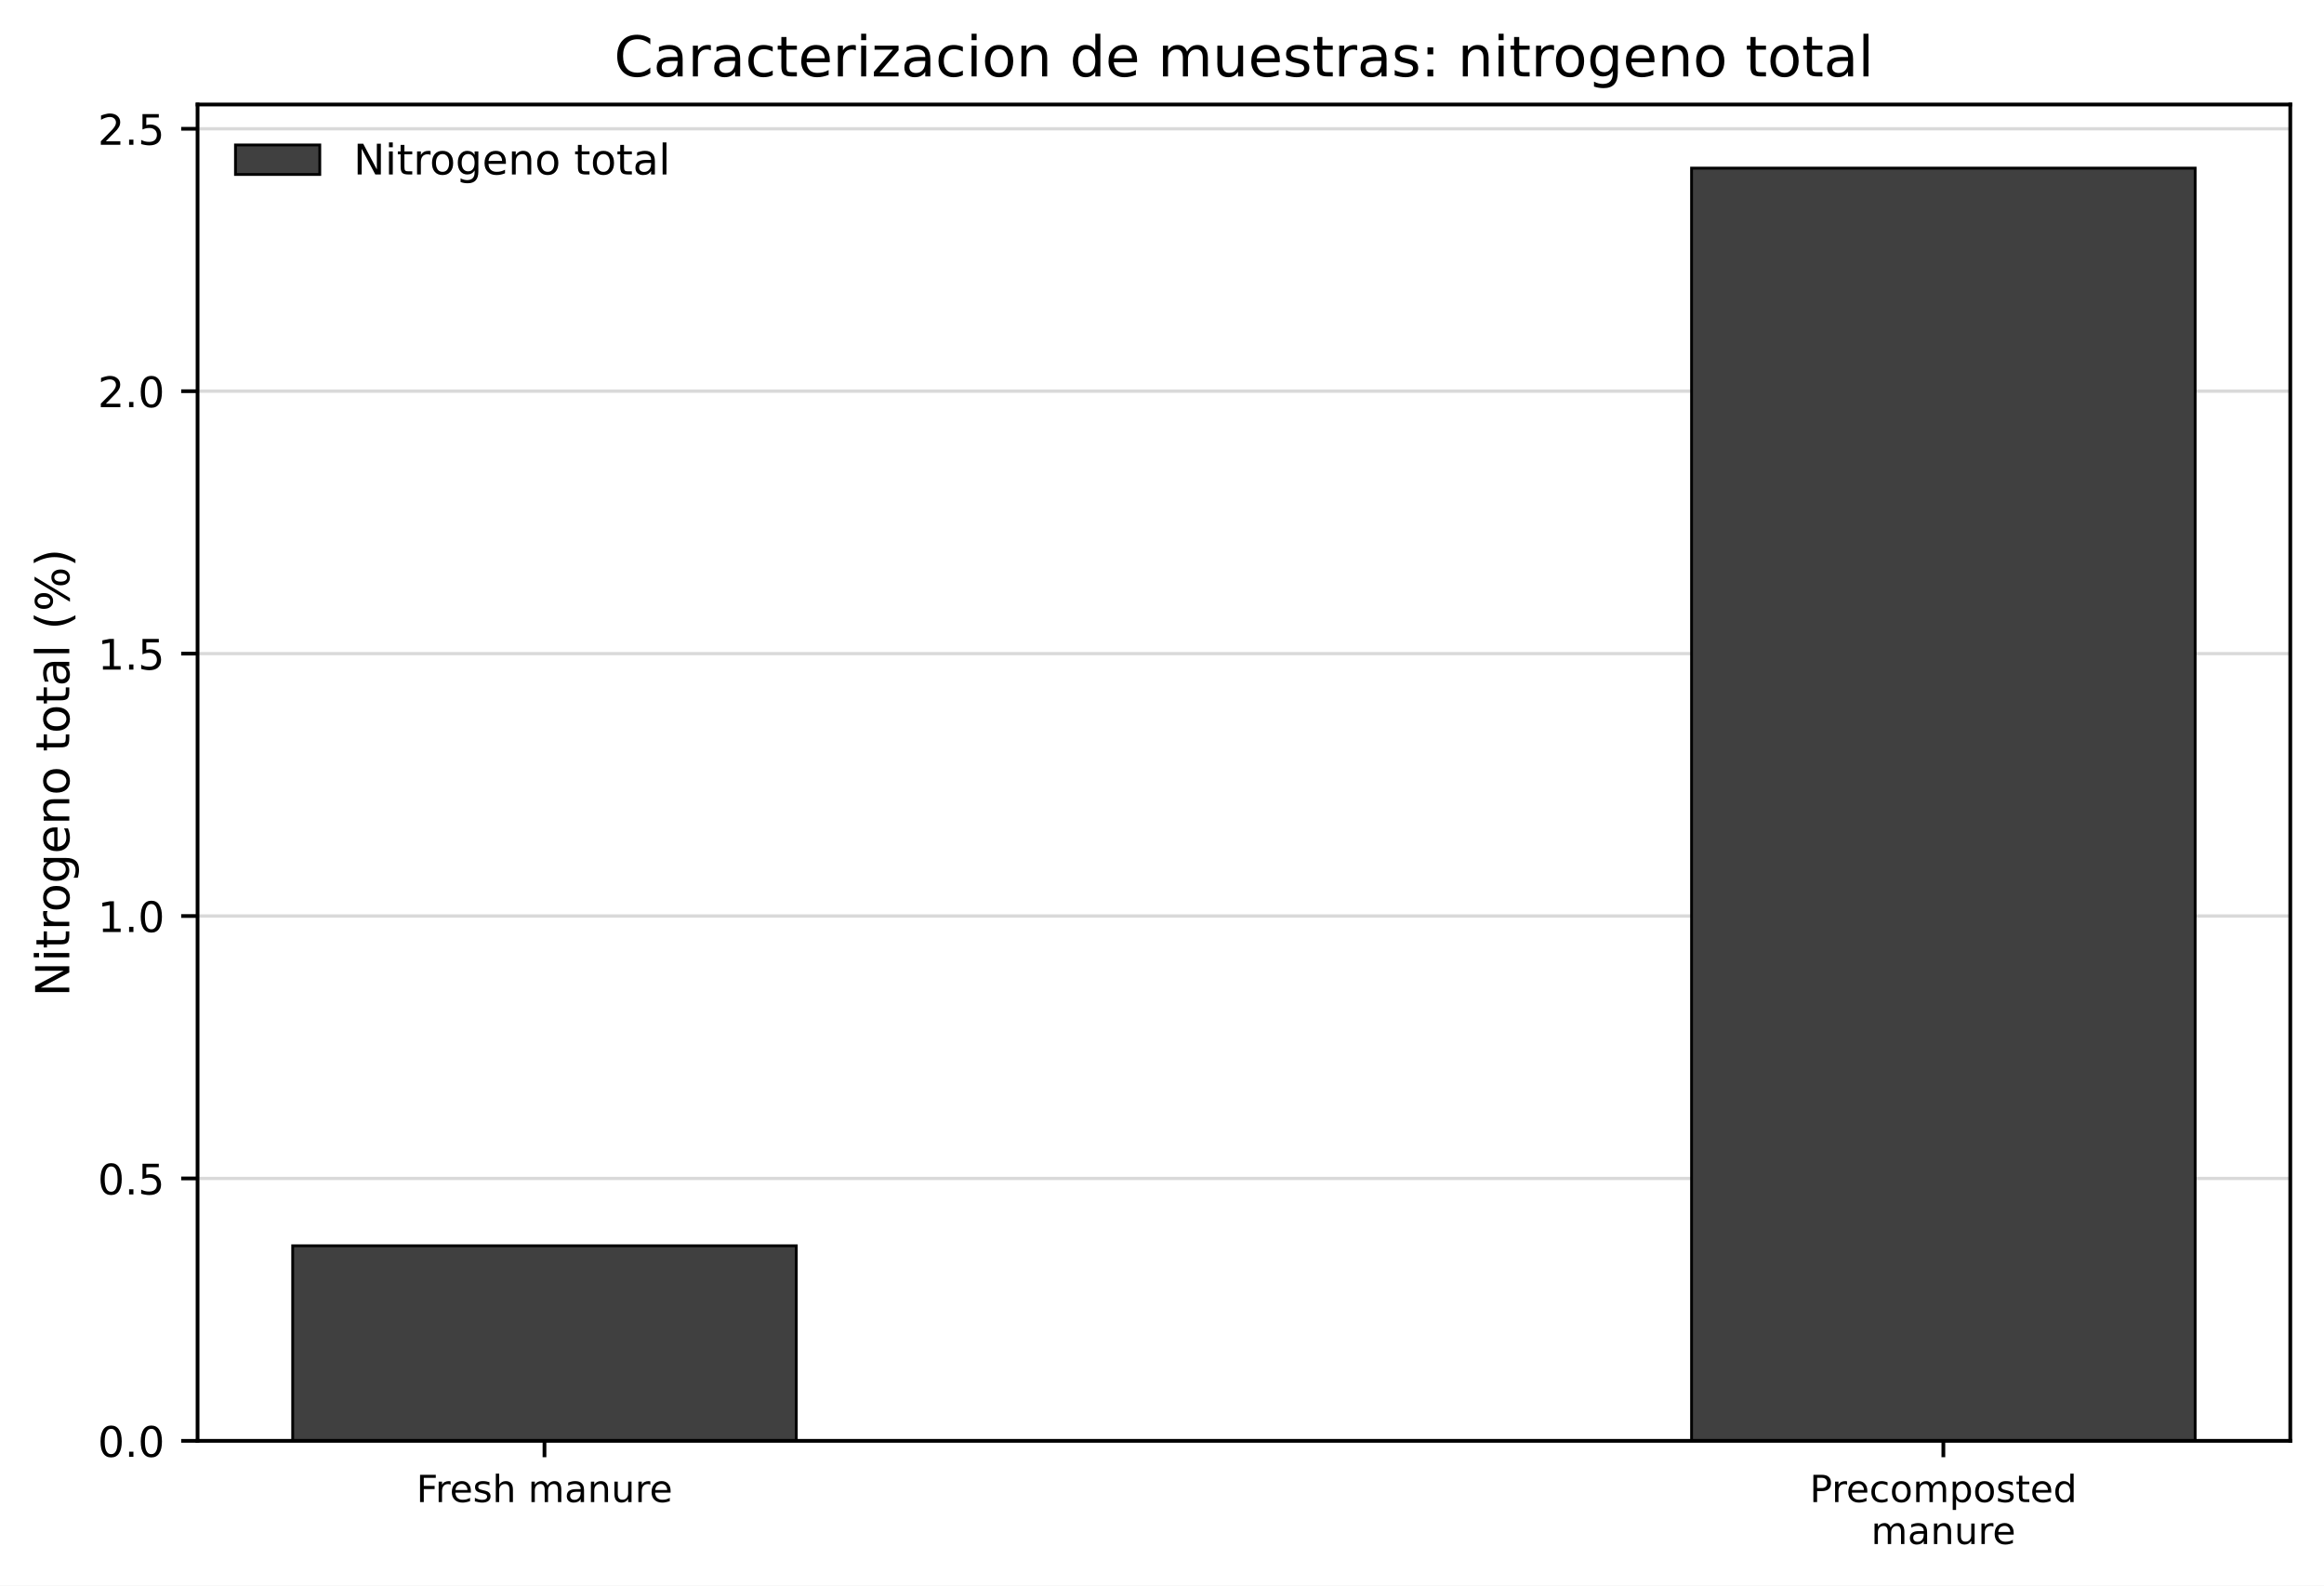
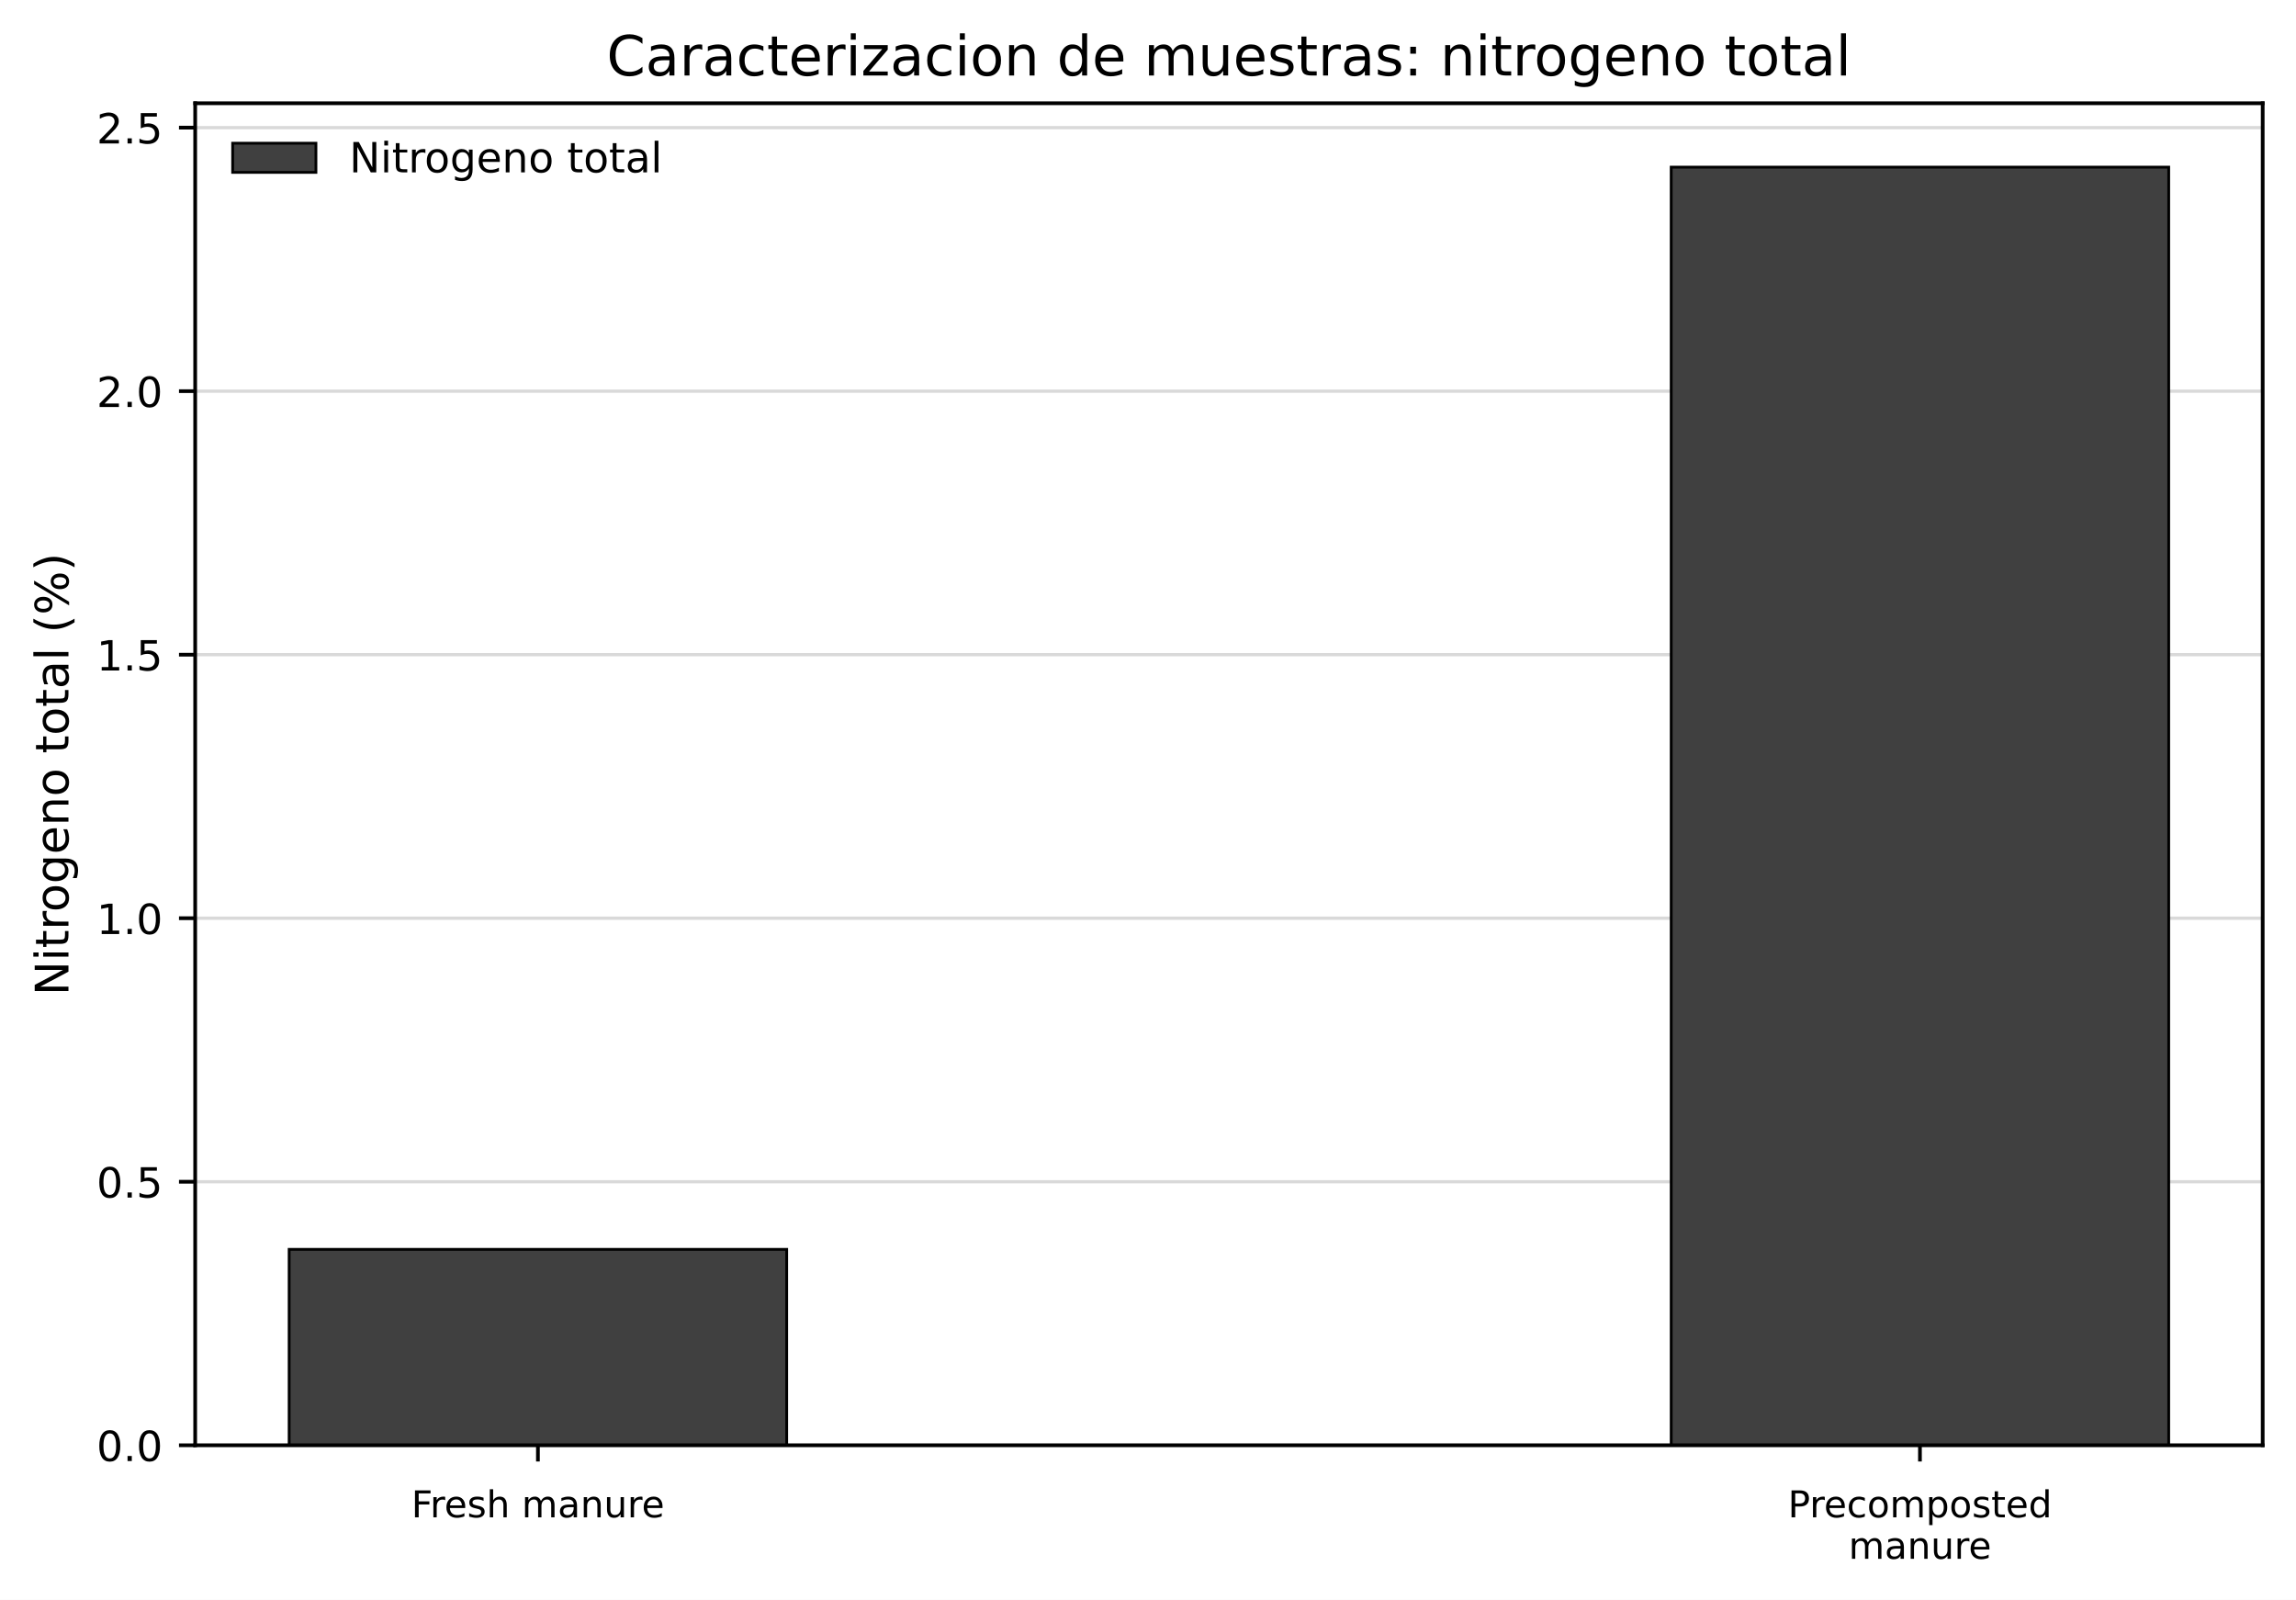
- <svg xmlns="http://www.w3.org/2000/svg" xmlns:xlink="http://www.w3.org/1999/xlink" width="496.311pt" height="338.587pt" viewBox="0 0 496.311 338.587" version="1.1">
+ <svg xmlns="http://www.w3.org/2000/svg" xmlns:xlink="http://www.w3.org/1999/xlink" width="496.311pt" height="345.787pt" viewBox="0 0 496.311 345.787" version="1.1">
  <defs>
    <style type="text/css">*{stroke-linejoin: round; stroke-linecap: butt}</style>
  </defs>
  <g id="figure_1">
    <g id="patch_1">
-       <path d="M 0 338.587  L 496.311 338.587  L 496.311 0  L 0 0  z " style="fill: #ffffff" />
+       <path d="M 0 345.787  L 496.311 345.787  L 496.311 0  L 0 0  z " style="fill: #ffffff" />
    </g>
    <g id="axes_1">
      <g id="patch_2">
-         <path d="M 42.191 307.686  L 489.111 307.686  L 489.111 22.318  L 42.191 22.318  z " style="fill: #ffffff" />
+         <path d="M 42.191 312.386  L 489.111 312.386  L 489.111 22.318  L 42.191 22.318  z " style="fill: #ffffff" />
      </g>
      <g id="matplotlib.axis_1">
        <g id="xtick_1">
          <g id="line2d_1">
            <defs>
-               <path id="me046ef2a93" d="M 0 0  L 0 3.5  " style="stroke: #000000; stroke-width: 0.8" />
+               <path id="m337d6e120d" d="M 0 0  L 0 3.5  " style="stroke: #000000; stroke-width: 0.8" />
            </defs>
            <g>
-               <use xlink:href="#me046ef2a93" x="116.279" y="307.686" style="stroke: #000000; stroke-width: 0.8" />
+               <use xlink:href="#m337d6e120d" x="116.279" y="312.386" style="stroke: #000000; stroke-width: 0.8" />
            </g>
          </g>
          <g id="text_1">
-             <text style="font-size: 8px; font-family: 'DejaVu Sans'; text-anchor: middle" x="116.279" y="320.765" transform="rotate(-0 116.2793 320.7649)">Fresh manure</text>
+             <text style="font-size: 8px; font-family: 'DejaVu Sans'; text-anchor: middle" x="116.279" y="327.965" transform="rotate(-0 116.2793 327.9649)">Fresh manure</text>
          </g>
        </g>
        <g id="xtick_2">
          <g id="line2d_2">
            <g>
-               <use xlink:href="#me046ef2a93" x="415.023" y="307.686" style="stroke: #000000; stroke-width: 0.8" />
+               <use xlink:href="#m337d6e120d" x="415.023" y="312.386" style="stroke: #000000; stroke-width: 0.8" />
            </g>
          </g>
          <g id="text_2">
-             <text style="font-size: 8px; font-family: 'DejaVu Sans'" transform="translate(386.4826 320.7649)">Precomposted</text>
-             <text style="font-size: 8px; font-family: 'DejaVu Sans'" transform="translate(399.5895 329.7231)">manure</text>
+             <text style="font-size: 8px; font-family: 'DejaVu Sans'" transform="translate(386.4826 327.9649)">Precomposted</text>
+             <text style="font-size: 8px; font-family: 'DejaVu Sans'" transform="translate(399.5895 336.9231)">manure</text>
          </g>
        </g>
      </g>
      <g id="matplotlib.axis_2">
        <g id="ytick_1">
          <g id="line2d_3">
-             <path d="M 42.191 307.686  L 489.111 307.686  " clip-path="url(#p57fa12ce9f)" style="fill: none; stroke: #d9d9d9; stroke-width: 0.7; stroke-linecap: square" />
+             <path d="M 42.191 312.386  L 489.111 312.386  " clip-path="url(#p4bef740948)" style="fill: none; stroke: #d9d9d9; stroke-width: 0.7; stroke-linecap: square" />
          </g>
          <g id="line2d_4">
            <defs>
-               <path id="m21d68d8f16" d="M 0 0  L -3.5 0  " style="stroke: #000000; stroke-width: 0.8" />
+               <path id="m4303b622b3" d="M 0 0  L -3.5 0  " style="stroke: #000000; stroke-width: 0.8" />
            </defs>
            <g>
-               <use xlink:href="#m21d68d8f16" x="42.191" y="307.686" style="stroke: #000000; stroke-width: 0.8" />
+               <use xlink:href="#m4303b622b3" x="42.191" y="312.386" style="stroke: #000000; stroke-width: 0.8" />
            </g>
          </g>
          <g id="text_3">
-             <text style="font-size: 9px; font-family: 'DejaVu Sans'; text-anchor: end" x="35.191" y="311.105" transform="rotate(-0 35.19094 311.1054)">0.0</text>
+             <text style="font-size: 9px; font-family: 'DejaVu Sans'; text-anchor: end" x="35.191" y="315.805" transform="rotate(-0 35.19094 315.8054)">0.0</text>
          </g>
        </g>
        <g id="ytick_2">
          <g id="line2d_5">
-             <path d="M 42.191 251.649  L 489.111 251.649  " clip-path="url(#p57fa12ce9f)" style="fill: none; stroke: #d9d9d9; stroke-width: 0.7; stroke-linecap: square" />
+             <path d="M 42.191 255.426  L 489.111 255.426  " clip-path="url(#p4bef740948)" style="fill: none; stroke: #d9d9d9; stroke-width: 0.7; stroke-linecap: square" />
          </g>
          <g id="line2d_6">
            <g>
-               <use xlink:href="#m21d68d8f16" x="42.191" y="251.649" style="stroke: #000000; stroke-width: 0.8" />
+               <use xlink:href="#m4303b622b3" x="42.191" y="255.426" style="stroke: #000000; stroke-width: 0.8" />
            </g>
          </g>
          <g id="text_4">
-             <text style="font-size: 9px; font-family: 'DejaVu Sans'; text-anchor: end" x="35.191" y="255.069" transform="rotate(-0 35.19094 255.0685)">0.5</text>
+             <text style="font-size: 9px; font-family: 'DejaVu Sans'; text-anchor: end" x="35.191" y="258.846" transform="rotate(-0 35.19094 258.8456)">0.5</text>
          </g>
        </g>
        <g id="ytick_3">
          <g id="line2d_7">
-             <path d="M 42.191 195.612  L 489.111 195.612  " clip-path="url(#p57fa12ce9f)" style="fill: none; stroke: #d9d9d9; stroke-width: 0.7; stroke-linecap: square" />
+             <path d="M 42.191 198.466  L 489.111 198.466  " clip-path="url(#p4bef740948)" style="fill: none; stroke: #d9d9d9; stroke-width: 0.7; stroke-linecap: square" />
          </g>
          <g id="line2d_8">
            <g>
-               <use xlink:href="#m21d68d8f16" x="42.191" y="195.612" style="stroke: #000000; stroke-width: 0.8" />
+               <use xlink:href="#m4303b622b3" x="42.191" y="198.466" style="stroke: #000000; stroke-width: 0.8" />
            </g>
          </g>
          <g id="text_5">
-             <text style="font-size: 9px; font-family: 'DejaVu Sans'; text-anchor: end" x="35.191" y="199.032" transform="rotate(-0 35.19094 199.0316)">1.0</text>
+             <text style="font-size: 9px; font-family: 'DejaVu Sans'; text-anchor: end" x="35.191" y="201.886" transform="rotate(-0 35.19094 201.8857)">1.0</text>
          </g>
        </g>
        <g id="ytick_4">
          <g id="line2d_9">
-             <path d="M 42.191 139.575  L 489.111 139.575  " clip-path="url(#p57fa12ce9f)" style="fill: none; stroke: #d9d9d9; stroke-width: 0.7; stroke-linecap: square" />
+             <path d="M 42.191 141.507  L 489.111 141.507  " clip-path="url(#p4bef740948)" style="fill: none; stroke: #d9d9d9; stroke-width: 0.7; stroke-linecap: square" />
          </g>
          <g id="line2d_10">
            <g>
-               <use xlink:href="#m21d68d8f16" x="42.191" y="139.575" style="stroke: #000000; stroke-width: 0.8" />
+               <use xlink:href="#m4303b622b3" x="42.191" y="141.507" style="stroke: #000000; stroke-width: 0.8" />
            </g>
          </g>
          <g id="text_6">
-             <text style="font-size: 9px; font-family: 'DejaVu Sans'; text-anchor: end" x="35.191" y="142.995" transform="rotate(-0 35.19094 142.9947)">1.5</text>
+             <text style="font-size: 9px; font-family: 'DejaVu Sans'; text-anchor: end" x="35.191" y="144.926" transform="rotate(-0 35.19094 144.9259)">1.5</text>
          </g>
        </g>
        <g id="ytick_5">
          <g id="line2d_11">
-             <path d="M 42.191 83.538  L 489.111 83.538  " clip-path="url(#p57fa12ce9f)" style="fill: none; stroke: #d9d9d9; stroke-width: 0.7; stroke-linecap: square" />
+             <path d="M 42.191 84.547  L 489.111 84.547  " clip-path="url(#p4bef740948)" style="fill: none; stroke: #d9d9d9; stroke-width: 0.7; stroke-linecap: square" />
          </g>
          <g id="line2d_12">
            <g>
-               <use xlink:href="#m21d68d8f16" x="42.191" y="83.538" style="stroke: #000000; stroke-width: 0.8" />
+               <use xlink:href="#m4303b622b3" x="42.191" y="84.547" style="stroke: #000000; stroke-width: 0.8" />
            </g>
          </g>
          <g id="text_7">
-             <text style="font-size: 9px; font-family: 'DejaVu Sans'; text-anchor: end" x="35.191" y="86.958" transform="rotate(-0 35.19094 86.95775)">2.0</text>
+             <text style="font-size: 9px; font-family: 'DejaVu Sans'; text-anchor: end" x="35.191" y="87.966" transform="rotate(-0 35.19094 87.96605)">2.0</text>
          </g>
        </g>
        <g id="ytick_6">
          <g id="line2d_13">
-             <path d="M 42.191 27.502  L 489.111 27.502  " clip-path="url(#p57fa12ce9f)" style="fill: none; stroke: #d9d9d9; stroke-width: 0.7; stroke-linecap: square" />
+             <path d="M 42.191 27.587  L 489.111 27.587  " clip-path="url(#p4bef740948)" style="fill: none; stroke: #d9d9d9; stroke-width: 0.7; stroke-linecap: square" />
          </g>
          <g id="line2d_14">
            <g>
-               <use xlink:href="#m21d68d8f16" x="42.191" y="27.502" style="stroke: #000000; stroke-width: 0.8" />
+               <use xlink:href="#m4303b622b3" x="42.191" y="27.587" style="stroke: #000000; stroke-width: 0.8" />
            </g>
          </g>
          <g id="text_8">
-             <text style="font-size: 9px; font-family: 'DejaVu Sans'; text-anchor: end" x="35.191" y="30.921" transform="rotate(-0 35.19094 30.92084)">2.5</text>
+             <text style="font-size: 9px; font-family: 'DejaVu Sans'; text-anchor: end" x="35.191" y="31.006" transform="rotate(-0 35.19094 31.00621)">2.5</text>
          </g>
        </g>
        <g id="text_9">
-           <text style="font-size: 10px; font-family: 'DejaVu Sans'; text-anchor: middle" x="14.798" y="165.002" transform="rotate(-90 14.79844 165.0021)">Nitrogeno total (%)</text>
+           <text style="font-size: 10px; font-family: 'DejaVu Sans'; text-anchor: middle" x="14.798" y="167.352" transform="rotate(-90 14.79844 167.3521)">Nitrogeno total (%)</text>
        </g>
      </g>
      <g id="patch_3">
-         <path d="M 62.505 307.686  L 170.053 307.686  L 170.053 266.032  L 62.505 266.032  z " clip-path="url(#p57fa12ce9f)" style="fill: #404040; stroke: #000000; stroke-width: 0.6; stroke-linejoin: miter" />
+         <path d="M 62.505 312.386  L 170.053 312.386  L 170.053 270.046  L 62.505 270.046  z " clip-path="url(#p4bef740948)" style="fill: #404040; stroke: #000000; stroke-width: 0.6; stroke-linejoin: miter" />
      </g>
      <g id="patch_4">
-         <path d="M 361.249 307.686  L 468.796 307.686  L 468.796 35.907  L 361.249 35.907  z " clip-path="url(#p57fa12ce9f)" style="fill: #404040; stroke: #000000; stroke-width: 0.6; stroke-linejoin: miter" />
+         <path d="M 361.249 312.386  L 468.796 312.386  L 468.796 36.131  L 361.249 36.131  z " clip-path="url(#p4bef740948)" style="fill: #404040; stroke: #000000; stroke-width: 0.6; stroke-linejoin: miter" />
      </g>
      <g id="patch_5">
-         <path d="M 42.191 307.686  L 42.191 22.318  " style="fill: none; stroke: #000000; stroke-width: 0.8; stroke-linejoin: miter; stroke-linecap: square" />
+         <path d="M 42.191 312.386  L 42.191 22.318  " style="fill: none; stroke: #000000; stroke-width: 0.8; stroke-linejoin: miter; stroke-linecap: square" />
      </g>
      <g id="patch_6">
-         <path d="M 489.111 307.686  L 489.111 22.318  " style="fill: none; stroke: #000000; stroke-width: 0.8; stroke-linejoin: miter; stroke-linecap: square" />
+         <path d="M 489.111 312.386  L 489.111 22.318  " style="fill: none; stroke: #000000; stroke-width: 0.8; stroke-linejoin: miter; stroke-linecap: square" />
      </g>
      <g id="patch_7">
-         <path d="M 42.191 307.686  L 489.111 307.686  " style="fill: none; stroke: #000000; stroke-width: 0.8; stroke-linejoin: miter; stroke-linecap: square" />
+         <path d="M 42.191 312.386  L 489.111 312.386  " style="fill: none; stroke: #000000; stroke-width: 0.8; stroke-linejoin: miter; stroke-linecap: square" />
      </g>
      <g id="patch_8">
        <path d="M 42.191 22.318  L 489.111 22.318  " style="fill: none; stroke: #000000; stroke-width: 0.8; stroke-linejoin: miter; stroke-linecap: square" />
      </g>
      <g id="text_10">
        <text style="font-size: 12px; font-family: 'DejaVu Sans'; text-anchor: middle" x="265.651" y="16.318" transform="rotate(-0 265.6509 16.31812)">Caracterizacion de muestras: nitrogeno total</text>
      </g>
      <g id="legend_1">
        <g id="patch_9">
          <path d="M 50.291 37.257  L 68.291 37.257  L 68.291 30.957  L 50.291 30.957  z " style="fill: #404040; stroke: #000000; stroke-width: 0.6; stroke-linejoin: miter" />
        </g>
        <g id="text_11">
          <text style="font-size: 9px; font-family: 'DejaVu Sans'; text-anchor: start" x="75.491" y="37.257" transform="rotate(-0 75.49094 37.25672)">Nitrogeno total</text>
        </g>
      </g>
    </g>
  </g>
  <defs>
-     <clipPath id="p57fa12ce9f">
-       <rect x="42.191" y="22.318" width="446.92" height="285.368" />
+     <clipPath id="p4bef740948">
+       <rect x="42.191" y="22.318" width="446.92" height="290.068" />
    </clipPath>
  </defs>
</svg>
